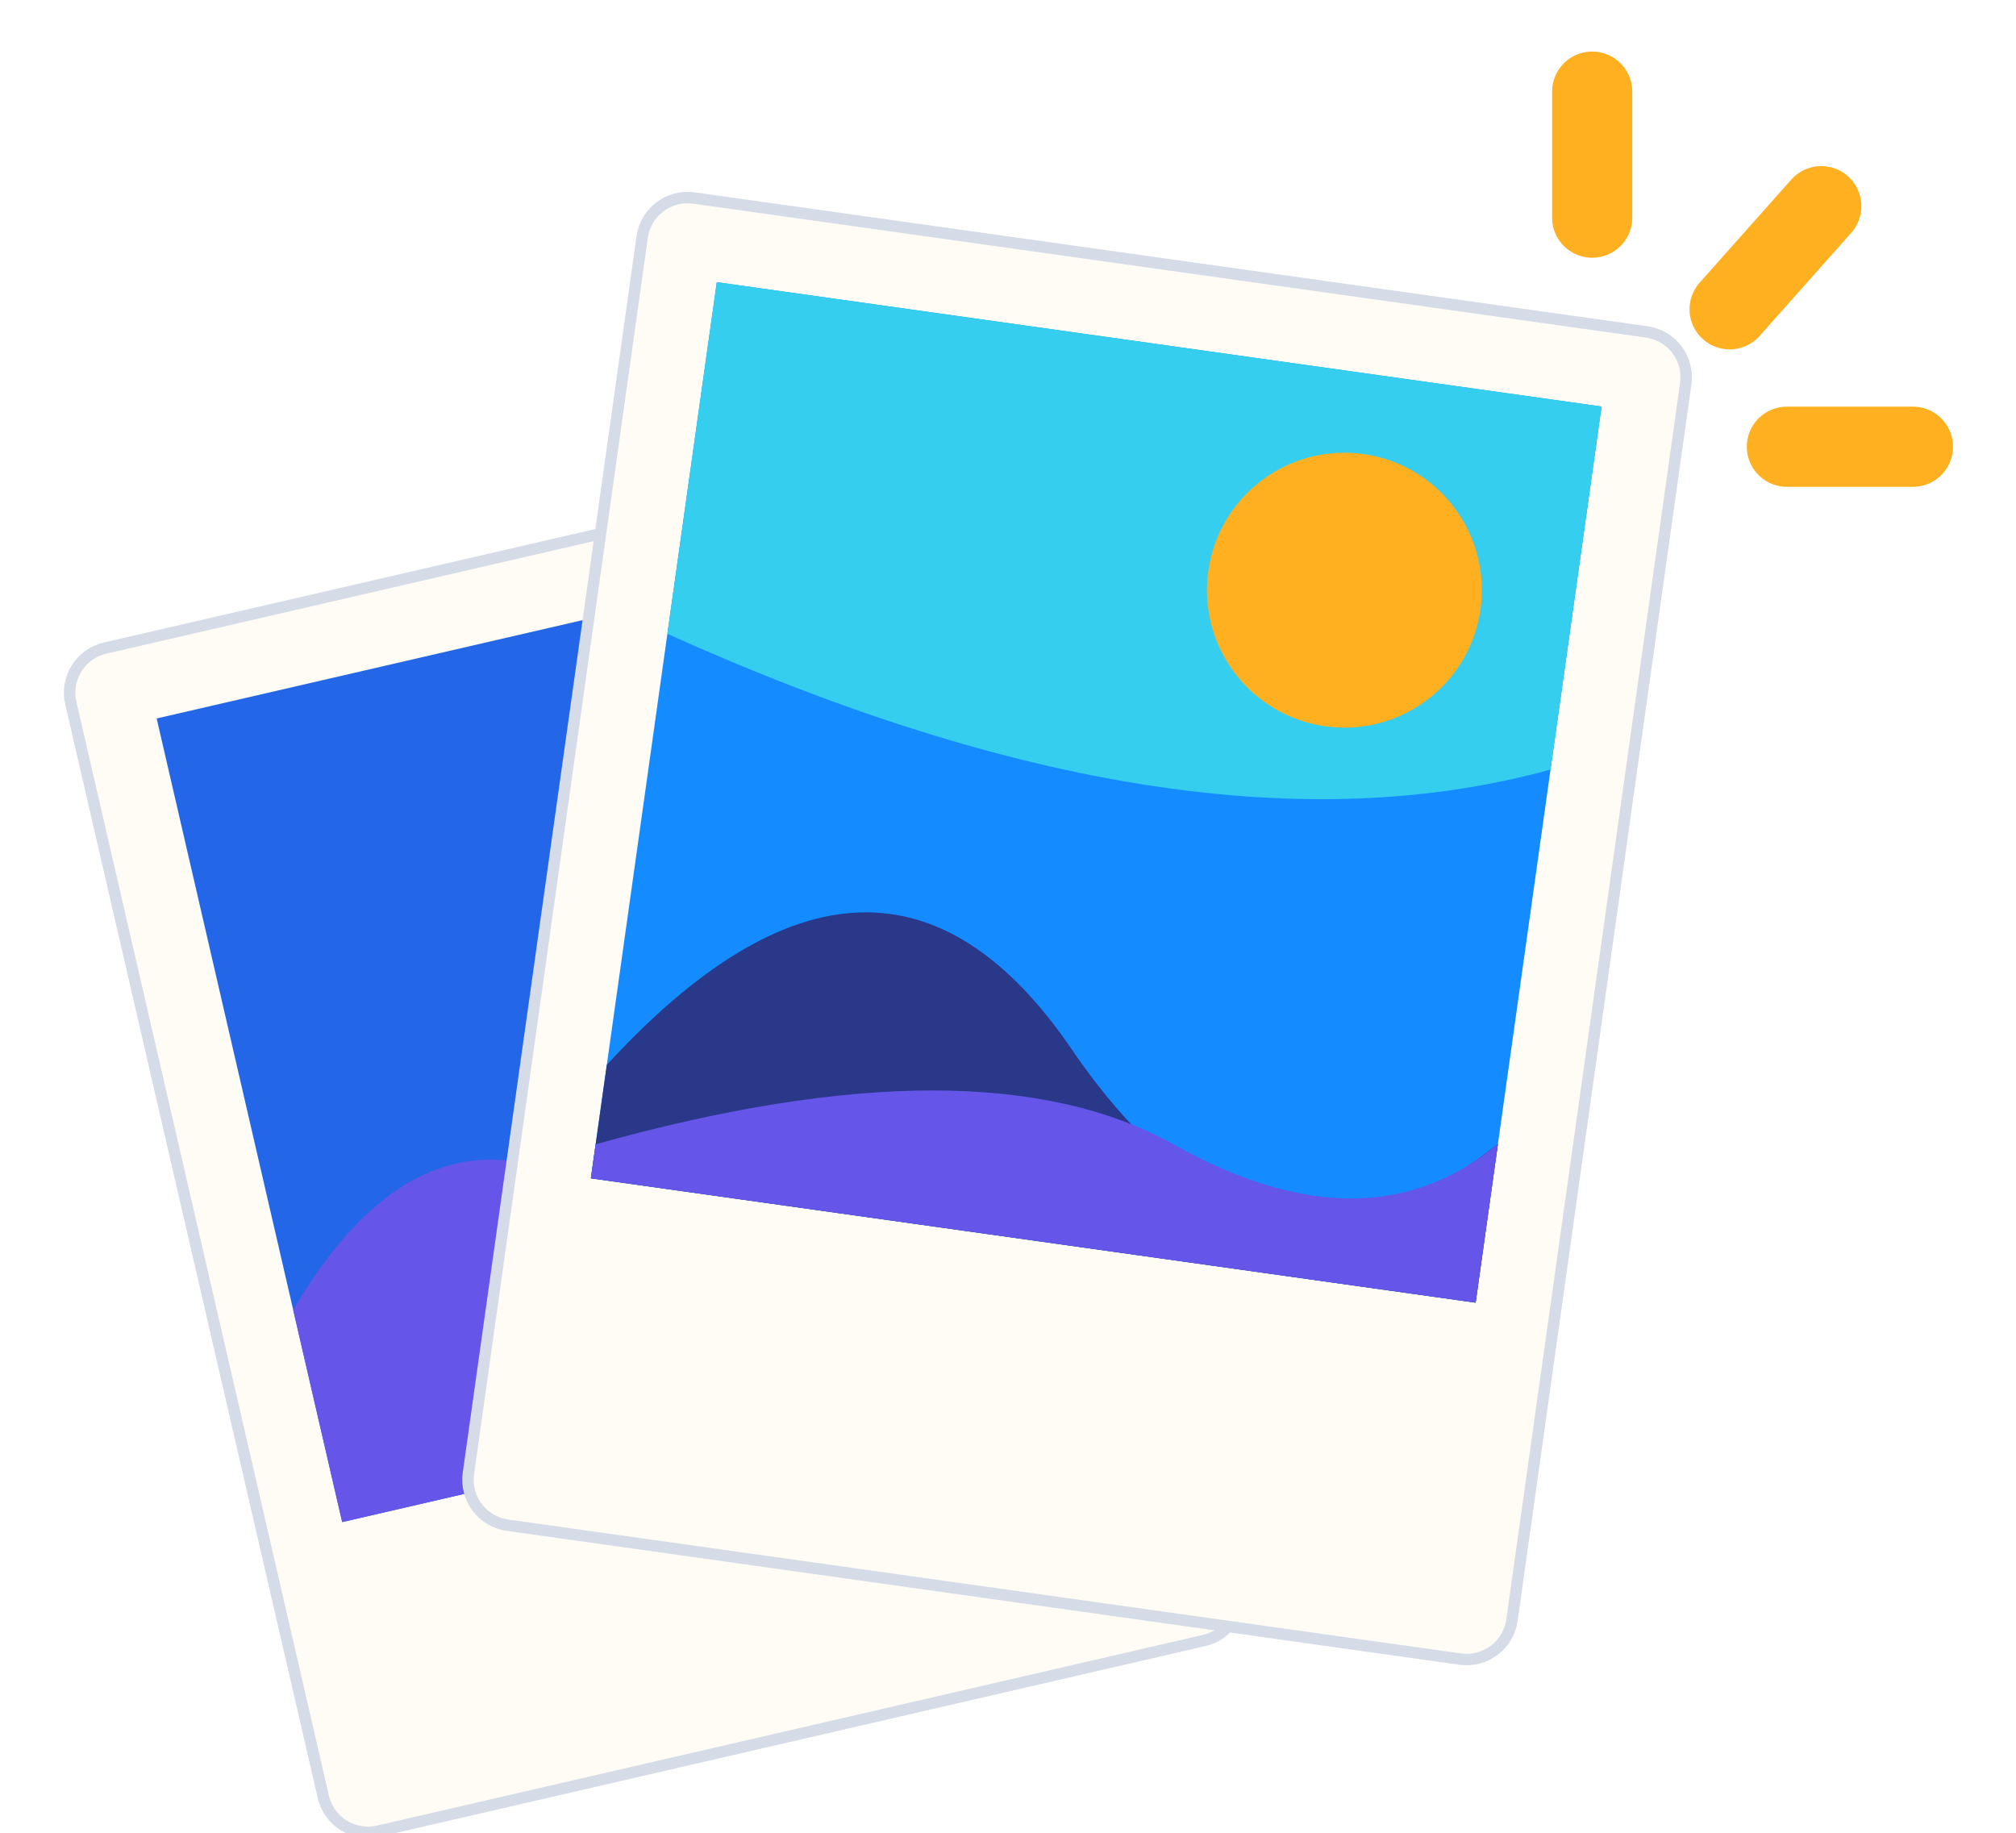
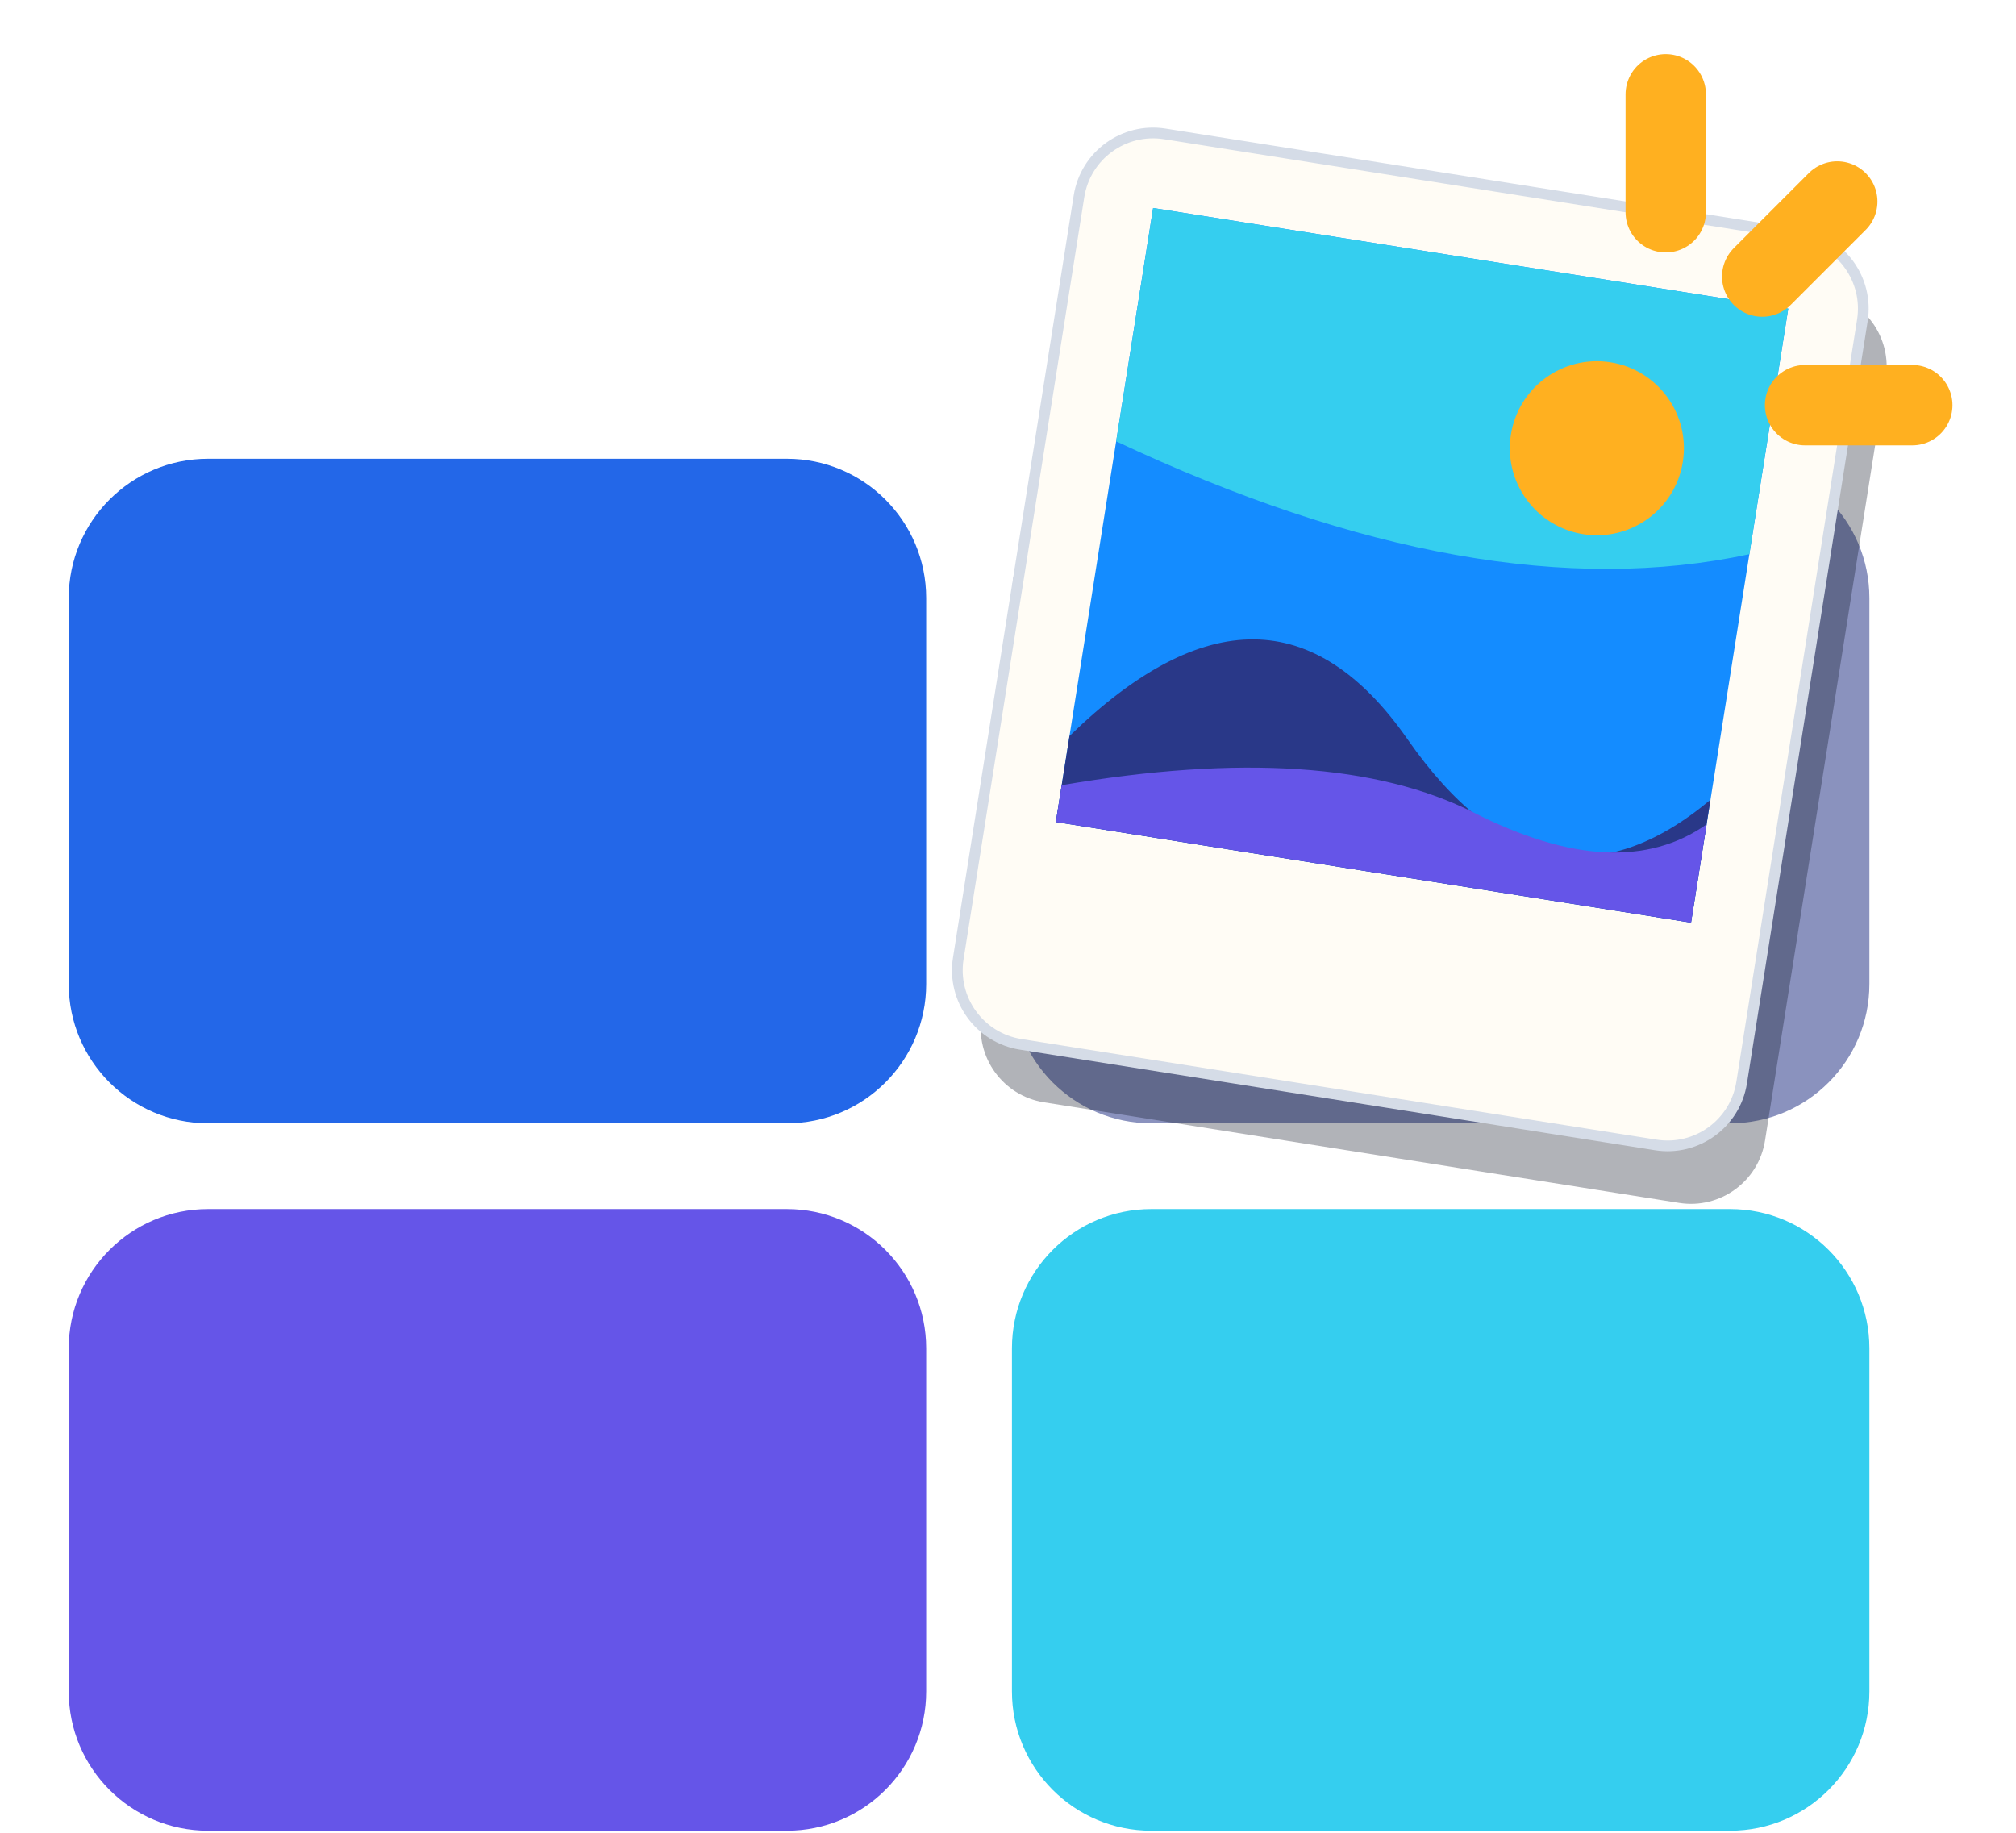
<svg xmlns="http://www.w3.org/2000/svg" width="176" height="160" viewBox="0 0 176 160">
-   <g transform="rotate(-13 60 90)">
-     <rect x="14" y="46" width="82" height="106" rx="4" fill="#FFFCF5" stroke="#D5DCE7" stroke-width="1" />
-     <rect x="21" y="53" width="68" height="72" rx="0" fill="#2367E8" />
-     <path d="M21 106Q38 88 52 105T89 108V125H21Z" fill="#6555E8" />
+   <g transform="translate(0.386 11.977) scale(0.93572)">
+     <rect x="6" y="30" width="80" height="62" rx="13" fill="#2367E8" />
+     <rect x="6" y="100" width="80" height="58" rx="13" fill="#6555E8" />
+     <rect x="94" y="100" width="80" height="58" rx="13" fill="#35CEEF" />
+     <rect x="94" y="30" width="80" height="62" rx="13" fill="#293888" opacity=".55" />
+     <g transform="rotate(9 132 48)">
+       <rect x="97" y="9" width="74" height="86" rx="7" fill="#0B1020" opacity=".32" />
+       <rect x="94" y="4" width="74" height="86" rx="7" fill="#FFFCF5" stroke="#D5DCE7" stroke-width="1" />
+       <rect x="101" y="11" width="60" height="58" fill="#148CFF" />
+       <path d="M101 11H161V34.2Q137 43.48 101 33.04Z" fill="#35CEEF" />
+       <path d="M101 60.88Q116.6 40 132.2 56.24T161 57.4V69H101Z" fill="#293888" />
+       <path d="M101 65.52Q125 57.4 139.4 62.04T161 59.72V69H101Z" fill="#6555E8" />
+       <circle cx="145.4" cy="26.66" r="8.12" fill="#FFB020" />
+     </g>
+     <path d="M155 -4V7M171 6L164 13M178 25H168" stroke="#FFB020" stroke-width="7.5" stroke-linecap="round" fill="none" />
  </g>
-   <g transform="rotate(8 90 81)">
-     <rect x="48" y="22" width="92" height="117" rx="4" fill="#FFFCF5" stroke="#D5DCE7" stroke-width="1" />
-     <rect x="55" y="29" width="78" height="79" rx="0" fill="#148CFF" />
-     <path d="M55 29H133V61Q103 74 55 60Z" fill="#35CEEF" />
-     <path d="M55 98Q75 69 95 91T133 94V108H55Z" fill="#293888" />
-     <path d="M55 105Q87 91 105 98T133 94V108H55Z" fill="#6555E8" />
-     <circle cx="113" cy="48" r="12" fill="#FFB020" />
-   </g>
-   <path d="M139 8V19M159 18L151 27M167 39H156" stroke="#FFB020" stroke-width="7" stroke-linecap="round" />
</svg>
